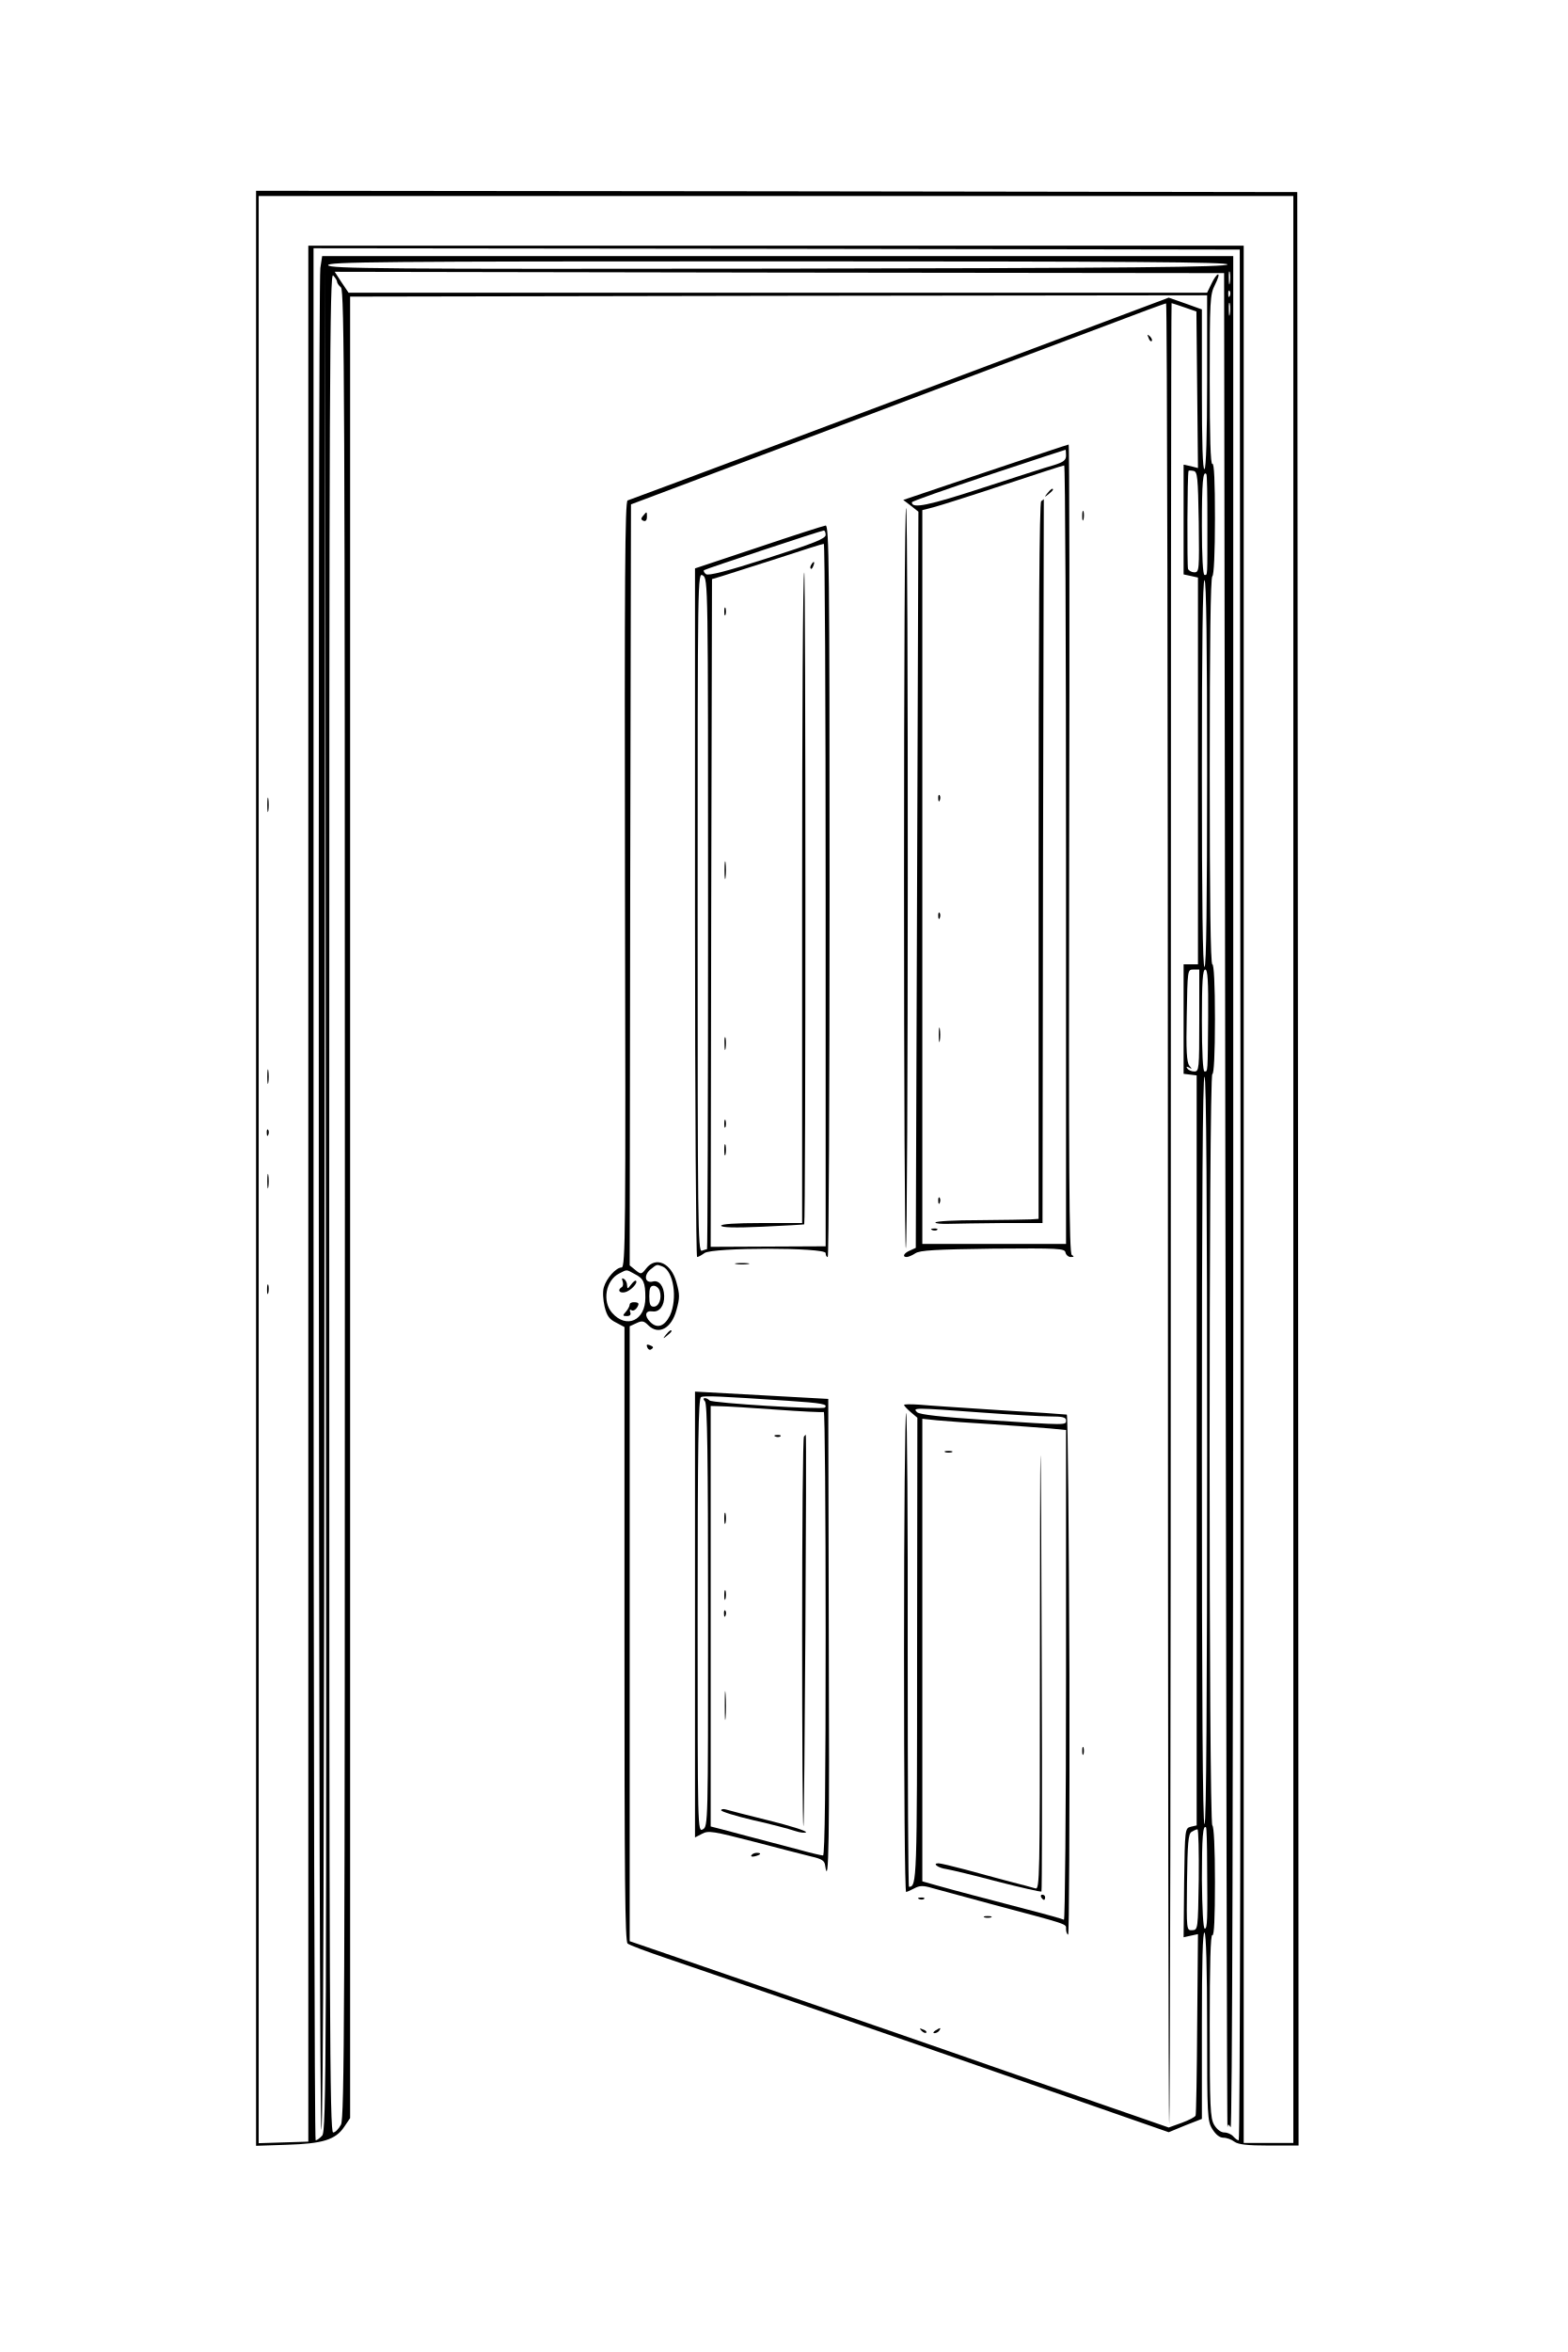
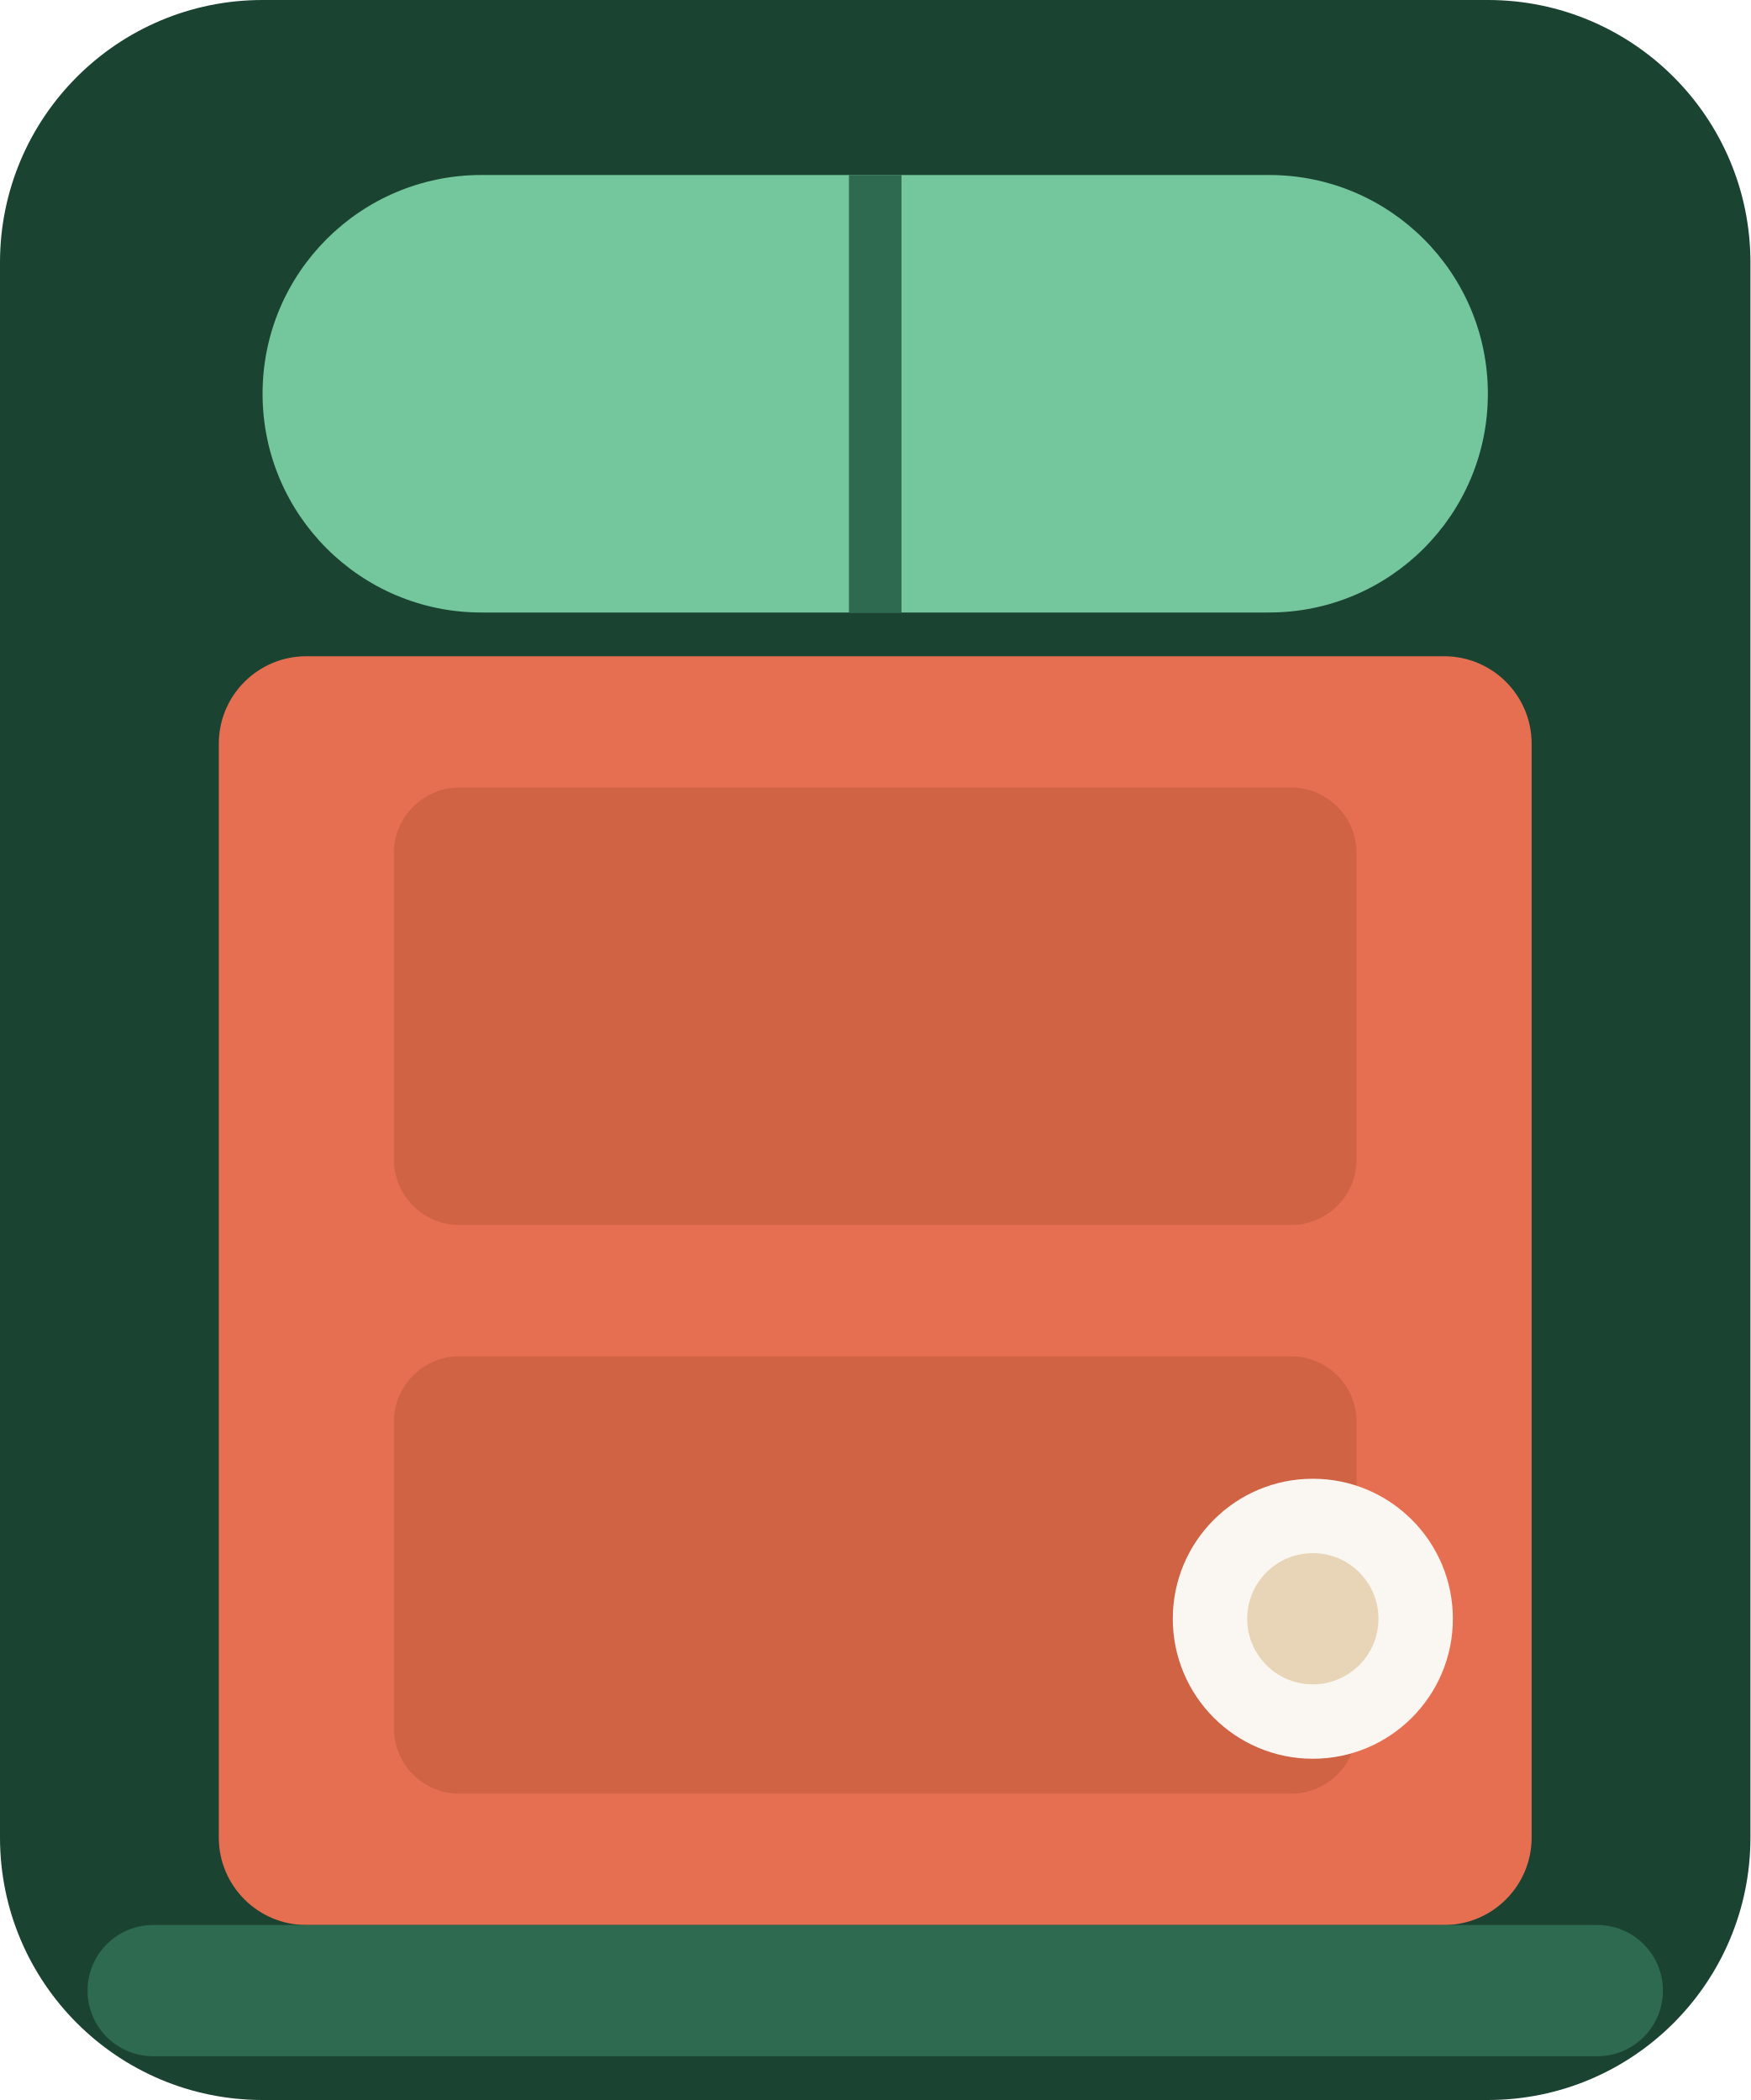
- <svg xmlns="http://www.w3.org/2000/svg" version="1.0" width="600pt" height="900pt" viewBox="0 0 600 900" preserveAspectRatio="xMidYMid meet">
-   <g transform="translate(0,900) scale(0.1,-0.1)" fill="#000000" stroke="none">
-     <path d="M980 4529 l0 -3740 118 4 c136 4 186 19 219 68 l23 34 0 3485 0 3485 1640 3 1640 2 0 -329 c0 -209 -4 -332 -10 -336 -7 -4 -10 99 -10 303 l0 308 -64 23 -63 22 -429 -161 c-479 -180 -1622 -609 -1642 -615 -10 -4 -12 -300 -10 -1470 3 -1328 2 -1465 -13 -1465 -21 0 -58 -41 -68 -76 -5 -17 -3 -47 3 -74 9 -36 18 -48 44 -61 l32 -17 0 -1175 c0 -932 2 -1176 12 -1184 7 -6 74 -31 148 -56 74 -25 297 -102 495 -170 198 -68 403 -139 455 -157 52 -18 292 -102 534 -186 l439 -153 63 26 64 25 0 360 c0 237 3 357 10 353 6 -4 10 -136 10 -363 0 -338 1 -359 20 -389 13 -21 28 -33 42 -33 13 0 32 -7 42 -15 15 -11 49 -15 133 -15 l113 0 -2 3737 -3 3738 -1992 3 -1993 2 0 -3741z m3970 -4 l0 -3725 -95 0 -95 0 0 3630 0 3630 -1790 0 -1790 0 0 -3627 0 -3628 -95 -3 -95 -3 0 3726 0 3725 1980 0 1980 0 0 -3725z m-202 -97 c1 -2075 -2 -3618 -7 -3618 -5 0 -14 7 -21 15 -7 8 -22 15 -34 15 -13 0 -28 11 -39 29 -15 26 -17 66 -17 381 0 231 3 349 10 345 7 -4 10 66 10 204 0 129 -4 212 -10 216 -14 9 -14 2875 0 2875 6 0 10 77 10 210 0 133 -4 210 -10 210 -7 0 -10 253 -10 739 0 483 3 742 10 746 6 4 10 89 10 221 0 141 -3 213 -10 209 -7 -4 -10 105 -10 320 0 307 1 328 20 365 11 22 17 40 12 40 -5 0 -16 -16 -25 -35 l-17 -35 -1643 0 -1643 0 -27 40 -26 40 1702 -3 1702 -2 5 -3555 c3 -1955 6 -3548 8 -3540 2 13 3 13 12 0 6 -10 10 1253 10 3573 l0 3587 -1744 0 -1743 0 -7 -46 c-10 -80 -7 -7124 4 -7124 7 0 11 1207 12 3568 l3 3567 2 -3569 c3 -3311 2 -3571 -14 -3588 -9 -10 -20 -18 -25 -18 -4 0 -8 1629 -8 3620 l0 3620 1773 -2 1772 -3 3 -3617z m-50 3560 c-4 -10 -358 -14 -1720 -16 -1519 -2 -1717 0 -1722 13 -5 13 189 15 1720 15 1376 0 1725 -3 1722 -12z m9 -70 c-2 -13 -4 -5 -4 17 -1 22 1 32 4 23 2 -10 2 -28 0 -40z m-3417 4 c0 -5 7 -15 15 -22 13 -11 15 -413 15 -3507 0 -3112 -2 -3497 -15 -3523 -9 -17 -22 -30 -30 -30 -13 0 -15 430 -15 3561 0 3165 2 3559 15 3545 8 -8 15 -19 15 -24z m3417 -54 c-3 -8 -6 -5 -6 6 -1 11 2 17 5 13 3 -3 4 -12 1 -19z m0 -70 c-2 -13 -4 -5 -4 17 -1 22 1 32 4 23 2 -10 2 -28 0 -40z m-237 -3445 c0 -1917 2 -3484 5 -3481 3 3 6 1572 6 3487 0 1914 1 3481 3 3481 1 0 23 -7 49 -16 l46 -16 3 -299 3 -300 -27 7 -28 6 0 -210 0 -210 28 -6 27 -6 0 -740 0 -740 -27 0 -28 0 0 -209 0 -210 25 -3 25 -3 0 -1435 0 -1435 -22 -5 c-23 -6 -23 -7 -26 -214 l-2 -209 27 6 28 6 -3 -342 c-1 -188 -4 -347 -6 -352 -2 -6 -26 -18 -53 -28 l-50 -18 -144 50 c-79 27 -292 101 -474 164 -277 97 -610 212 -1337 462 l-108 37 0 1177 0 1176 26 12 c21 10 28 9 45 -8 39 -39 89 -13 108 58 13 47 13 59 0 106 -20 74 -79 101 -116 53 -18 -23 -20 -23 -41 -6 l-22 18 2 1456 3 1456 800 301 c440 166 899 339 1020 384 121 46 223 84 228 84 4 1 7 -1568 7 -3486z m118 2649 c2 -183 2 -192 -17 -192 -10 0 -21 6 -24 13 -4 11 -3 365 2 375 0 2 9 2 19 0 15 -3 17 -22 20 -196z m33 1 c0 -216 1 -203 -11 -203 -6 0 -10 69 -10 188 0 168 4 212 17 198 3 -2 4 -84 4 -183z m-1 -963 c0 -487 -3 -740 -10 -740 -7 0 -10 253 -10 740 0 487 3 740 10 740 7 0 10 -253 10 -740z m-30 -945 c0 -186 -1 -195 -19 -195 -11 0 -23 5 -27 12 -5 7 -3 8 7 3 12 -7 12 -6 1 7 -10 13 -13 58 -10 192 3 175 3 176 25 176 l23 0 0 -195z m34 12 c-2 -215 -1 -207 -14 -207 -6 0 -10 72 -10 195 0 149 3 195 13 195 9 0 12 -42 11 -183z m-4 -1657 c0 -947 -3 -1430 -10 -1430 -7 0 -10 483 -10 1430 0 947 3 1430 10 1430 7 0 10 -483 10 -1430z m-2085 704 c43 -17 59 -123 29 -188 -21 -42 -49 -51 -75 -25 -24 24 -20 45 8 41 27 -4 46 22 45 59 -1 38 -20 62 -44 55 -30 -7 -35 24 -9 46 26 21 24 20 46 12z m-106 -29 c34 -17 41 -32 41 -91 0 -87 -72 -120 -127 -58 -39 44 -25 125 27 151 31 16 26 16 59 -2z m96 -65 c9 -28 -3 -60 -23 -60 -13 0 -17 9 -17 40 0 31 4 40 17 40 9 0 20 -9 23 -20z m2095 -2195 c2 -212 1 -245 -9 -245 -6 0 -10 77 -11 188 0 163 4 212 16 199 2 -1 4 -65 4 -142z m-32 -57 c-3 -191 -3 -193 -25 -194 -22 -1 -22 -1 -20 183 2 151 5 185 17 193 8 5 18 10 23 10 4 0 6 -87 5 -192z" />
-     <path d="M1023 5920 c0 -25 2 -35 4 -22 2 12 2 32 0 45 -2 12 -4 2 -4 -23z" />
-     <path d="M1023 4880 c0 -25 2 -35 4 -22 2 12 2 32 0 45 -2 12 -4 2 -4 -23z" />
-     <path d="M1021 4664 c0 -11 3 -14 6 -6 3 7 2 16 -1 19 -3 4 -6 -2 -5 -13z" />
-     <path d="M1023 4480 c0 -25 2 -35 4 -22 2 12 2 32 0 45 -2 12 -4 2 -4 -23z" />
-     <path d="M1022 4065 c0 -16 2 -22 5 -12 2 9 2 23 0 30 -3 6 -5 -1 -5 -18z" />
-     <path d="M4396 7707 c3 -10 9 -15 12 -12 3 3 0 11 -7 18 -10 9 -11 8 -5 -6z" />
-     <path d="M3771 7193 l-314 -106 29 -22 29 -23 -5 -1408 -5 -1409 -22 -10 c-24 -10 -31 -25 -13 -25 6 0 21 6 33 14 17 12 79 15 297 18 254 2 275 1 278 -15 2 -9 11 -17 20 -17 13 0 14 2 4 8 -10 7 -12 316 -10 1555 2 851 1 1547 -2 1546 -3 0 -146 -48 -319 -106z m309 64 c0 -18 -9 -25 -47 -37 -27 -7 -149 -47 -273 -87 -205 -67 -271 -81 -270 -55 0 4 132 50 293 104 160 53 293 97 295 97 1 1 2 -9 2 -22z m0 -1527 l0 -1490 -275 0 -275 0 0 1404 0 1404 43 11 c23 6 143 44 267 85 124 41 228 75 233 75 4 1 7 -669 7 -1489z" />
-     <path d="M4009 7113 c-13 -16 -12 -17 4 -4 9 7 17 15 17 17 0 8 -8 3 -21 -13z" />
-     <path d="M3985 7082 c-7 -4 -10 -475 -10 -1377 l0 -1369 -30 -2 c-16 -1 -105 -2 -197 -3 -93 0 -168 -4 -168 -9 0 -4 24 -6 53 -5 28 1 121 2 204 3 l153 0 2 1385 c2 762 3 1385 3 1385 0 0 -4 -4 -10 -8z" />
-     <path d="M3591 5944 c0 -11 3 -14 6 -6 3 7 2 16 -1 19 -3 4 -6 -2 -5 -13z" />
-     <path d="M3591 5494 c0 -11 3 -14 6 -6 3 7 2 16 -1 19 -3 4 -6 -2 -5 -13z" />
-     <path d="M3593 5040 c0 -25 2 -35 4 -22 2 12 2 32 0 45 -2 12 -4 2 -4 -23z" />
-     <path d="M3591 4404 c0 -11 3 -14 6 -6 3 7 2 16 -1 19 -3 4 -6 -2 -5 -13z" />
-     <path d="M3568 4293 c7 -3 16 -2 19 1 4 3 -2 6 -13 5 -11 0 -14 -3 -6 -6z" />
-     <path d="M3460 5639 c0 -782 3 -1419 7 -1416 9 10 10 2828 1 2834 -5 2 -8 -636 -8 -1418z" />
-     <path d="M4142 7025 c0 -16 2 -22 5 -12 2 9 2 23 0 30 -3 6 -5 -1 -5 -18z" />
-     <path d="M2461 7026 c-9 -10 -8 -15 2 -19 8 -3 13 3 13 14 0 23 0 23 -15 5z" />
-     <path d="M2903 6906 l-243 -81 0 -1317 c0 -725 4 -1318 8 -1318 5 0 17 7 28 15 29 22 464 22 464 0 0 -8 3 -15 8 -15 4 0 7 630 7 1400 0 1238 -2 1400 -15 1399 -8 -1 -124 -38 -257 -83z m257 47 c0 -14 -45 -32 -223 -89 -155 -50 -226 -68 -235 -61 -7 5 -10 12 -8 15 6 5 447 151 459 152 4 0 7 -8 7 -17z m0 -1377 l0 -1345 -220 -1 -220 -1 2 1278 3 1277 40 12 c22 7 117 37 210 67 94 31 173 56 178 56 4 1 7 -604 7 -1343z m-450 -73 c0 -706 -2 -1283 -4 -1283 -2 0 -11 -3 -20 -6 -15 -6 -16 113 -16 1295 0 1299 0 1301 20 1289 20 -13 20 -24 20 -1295z" />
-     <path d="M3105 6839 c-4 -6 -5 -12 -2 -15 2 -3 7 2 10 11 7 17 1 20 -8 4z" />
-     <path d="M3070 5565 l0 -1245 -155 0 c-101 0 -155 -4 -155 -10 0 -7 51 -9 158 -4 86 4 158 8 160 9 6 5 6 2495 0 2495 -5 0 -8 -560 -8 -1245z" />
-     <path d="M2772 6660 c0 -14 2 -19 5 -12 2 6 2 18 0 25 -3 6 -5 1 -5 -13z" />
-     <path d="M2773 5670 c0 -30 2 -43 4 -27 2 15 2 39 0 55 -2 15 -4 2 -4 -28z" />
-     <path d="M2773 5005 c0 -22 2 -30 4 -17 2 12 2 30 0 40 -3 9 -5 -1 -4 -23z" />
-     <path d="M2772 4700 c0 -14 2 -19 5 -12 2 6 2 18 0 25 -3 6 -5 1 -5 -13z" />
-     <path d="M2772 4600 c0 -19 2 -27 5 -17 2 9 2 25 0 35 -3 9 -5 1 -5 -18z" />
-     <path d="M2818 4163 c12 -2 32 -2 45 0 12 2 2 4 -23 4 -25 0 -35 -2 -22 -4z" />
-     <path d="M2549 3893 c-13 -16 -12 -17 4 -4 9 7 17 15 17 17 0 8 -8 3 -21 -13z" />
-     <path d="M2477 3845 c3 -8 9 -12 14 -9 12 7 11 11 -5 17 -10 4 -13 1 -9 -8z" />
-     <path d="M2660 2822 l0 -853 27 14 c24 13 42 10 197 -30 94 -25 194 -50 221 -57 40 -9 51 -16 53 -34 14 -94 17 93 14 881 l-2 904 -255 14 -255 14 0 -853z m354 818 c133 -9 156 -13 143 -26 -8 -9 -430 17 -441 27 -15 14 -32 11 -18 -3 9 -9 12 -205 12 -820 0 -795 0 -807 -20 -818 -20 -11 -20 -6 -20 819 0 650 3 831 13 835 12 6 76 3 331 -14z m-44 -34 c96 -7 178 -11 183 -9 4 2 7 -379 7 -846 0 -571 -3 -851 -10 -851 -6 0 -45 9 -88 21 -181 48 -260 68 -299 79 l-43 11 0 804 0 805 38 -1 c20 0 116 -6 212 -13z" />
-     <path d="M2968 3503 c7 -3 16 -2 19 1 4 3 -2 6 -13 5 -11 0 -14 -3 -6 -6z" />
-     <path d="M3077 3503 c-4 -3 -7 -342 -7 -751 0 -410 2 -743 5 -740 4 4 13 1498 9 1498 0 0 -4 -3 -7 -7z" />
-     <path d="M2772 3190 c0 -19 2 -27 5 -17 2 9 2 25 0 35 -3 9 -5 1 -5 -18z" />
-     <path d="M2772 2895 c0 -16 2 -22 5 -12 2 9 2 23 0 30 -3 6 -5 -1 -5 -18z" />
-     <path d="M2771 2824 c0 -11 3 -14 6 -6 3 7 2 16 -1 19 -3 4 -6 -2 -5 -13z" />
-     <path d="M2774 2475 c0 -49 1 -71 3 -48 2 23 2 64 0 90 -2 26 -3 8 -3 -42z" />
-     <path d="M2760 2073 c0 -5 55 -22 123 -38 67 -15 139 -34 159 -41 21 -7 40 -9 43 -5 2 5 -62 25 -143 45 -81 20 -155 39 -164 42 -10 3 -18 1 -18 -3z" />
-     <path d="M3460 3624 c0 -3 11 -15 25 -27 l26 -22 -1 -890 c0 -886 -1 -904 -31 -905 -3 0 -5 405 -5 901 1 495 -2 906 -6 912 -4 7 -8 -403 -8 -910 0 -508 3 -923 8 -923 4 1 18 7 31 14 21 11 33 12 70 1 25 -7 125 -34 221 -60 304 -81 290 -76 290 -96 0 -10 3 -20 8 -22 4 -3 6 443 5 991 -2 549 -6 998 -10 999 -5 1 -120 9 -258 17 -137 9 -276 18 -307 21 -32 2 -58 2 -58 -1z m295 -29 c110 -8 228 -15 263 -15 48 0 62 -3 62 -15 0 -19 7 -19 -300 1 -182 12 -259 21 -270 30 -18 18 -14 18 245 -1z m45 -45 c85 -6 183 -13 218 -16 l62 -6 0 -939 c0 -517 -4 -938 -8 -935 -5 3 -69 21 -143 40 -149 39 -268 70 -346 92 l-53 15 0 885 0 885 58 -6 c31 -3 127 -10 212 -15z" />
-     <path d="M3618 3443 c6 -2 18 -2 25 0 6 3 1 5 -13 5 -14 0 -19 -2 -12 -5z" />
-     <path d="M3982 3430 c-1 -8 -2 -385 -2 -838 0 -780 -1 -823 -17 -818 -10 3 -54 15 -98 26 -44 12 -120 32 -170 46 -49 13 -96 24 -103 24 -26 0 -1 -18 30 -22 18 -3 106 -24 196 -48 90 -23 165 -40 168 -38 2 3 3 382 1 844 -1 461 -3 832 -5 824z" />
-     <path d="M3985 1740 c3 -5 8 -10 11 -10 2 0 4 5 4 10 0 6 -5 10 -11 10 -5 0 -7 -4 -4 -10z" />
-     <path d="M4142 2300 c0 -14 2 -19 5 -12 2 6 2 18 0 25 -3 6 -5 1 -5 -13z" />
-     <path d="M2876 1901 c-4 -5 3 -7 14 -4 23 6 26 13 6 13 -8 0 -17 -4 -20 -9z" />
-     <path d="M3518 1733 c7 -3 16 -2 19 1 4 3 -2 6 -13 5 -11 0 -14 -3 -6 -6z" />
-     <path d="M3768 1663 c6 -2 18 -2 25 0 6 3 1 5 -13 5 -14 0 -19 -2 -12 -5z" />
-     <path d="M3527 1229 c7 -7 15 -10 18 -7 3 3 -2 9 -12 12 -14 6 -15 5 -6 -5z" />
-     <path d="M3580 1230 c-9 -6 -10 -10 -3 -10 6 0 15 5 18 10 8 12 4 12 -15 0z" />
-     <path d="M2383 4097 c3 -9 2 -19 -3 -22 -18 -11 -10 -24 11 -20 21 4 52 36 43 44 -2 3 -11 -4 -19 -15 -13 -17 -14 -17 -15 -2 0 9 -5 20 -12 24 -8 5 -9 2 -5 -9z" />
-     <path d="M2410 4008 c0 -6 -7 -19 -15 -28 -13 -14 -12 -16 4 -16 12 0 17 5 13 15 -3 9 -1 12 6 7 6 -3 15 2 21 12 8 14 6 18 -10 19 -10 1 -19 -3 -19 -9z" />
-   </g>
+ <svg xmlns="http://www.w3.org/2000/svg" viewBox="0 0 40 48" role="img" aria-label="KnockKnock.prof logo">
+   <rect width="40" height="48" rx="6" fill="#1B4332" />
+   <rect x="6" y="4" width="28" height="10" rx="5" fill="#74C69D" />
+   <line x1="20" y1="4" x2="20" y2="14" stroke="#2D6A4F" stroke-width="1.2" />
+   <rect x="5" y="15" width="30" height="29" rx="2" fill="#E76F51" />
+   <rect x="9" y="18" width="22" height="10" rx="1.5" fill="#CF6343" />
+   <rect x="9" y="31" width="22" height="10" rx="1.5" fill="#CF6343" />
+   <circle cx="30" cy="37" r="3.2" fill="#FAF7F2" />
+   <circle cx="30" cy="37" r="1.5" fill="#E8D5B7" />
+   <rect x="2" y="44" width="36" height="3" rx="1.5" fill="#2D6A4F" />
</svg>
